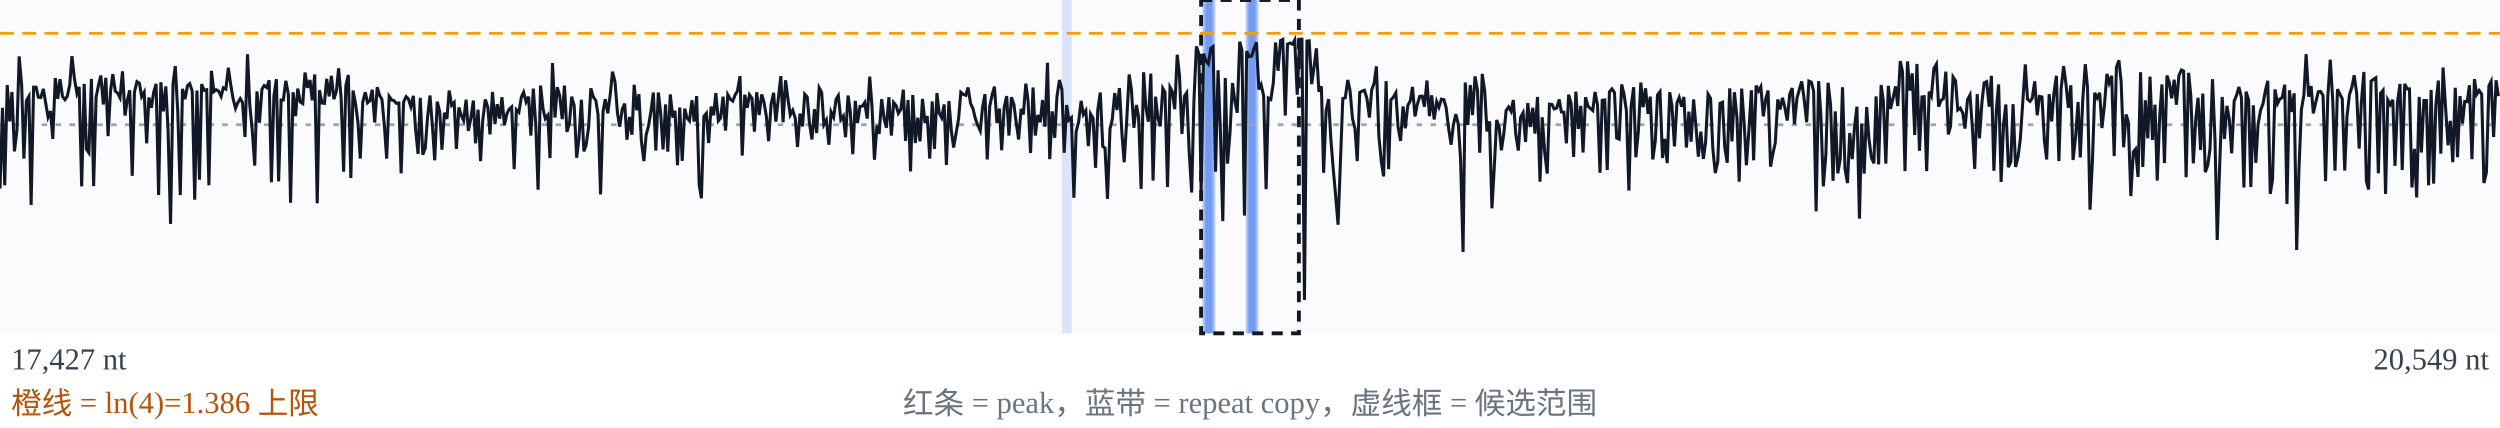
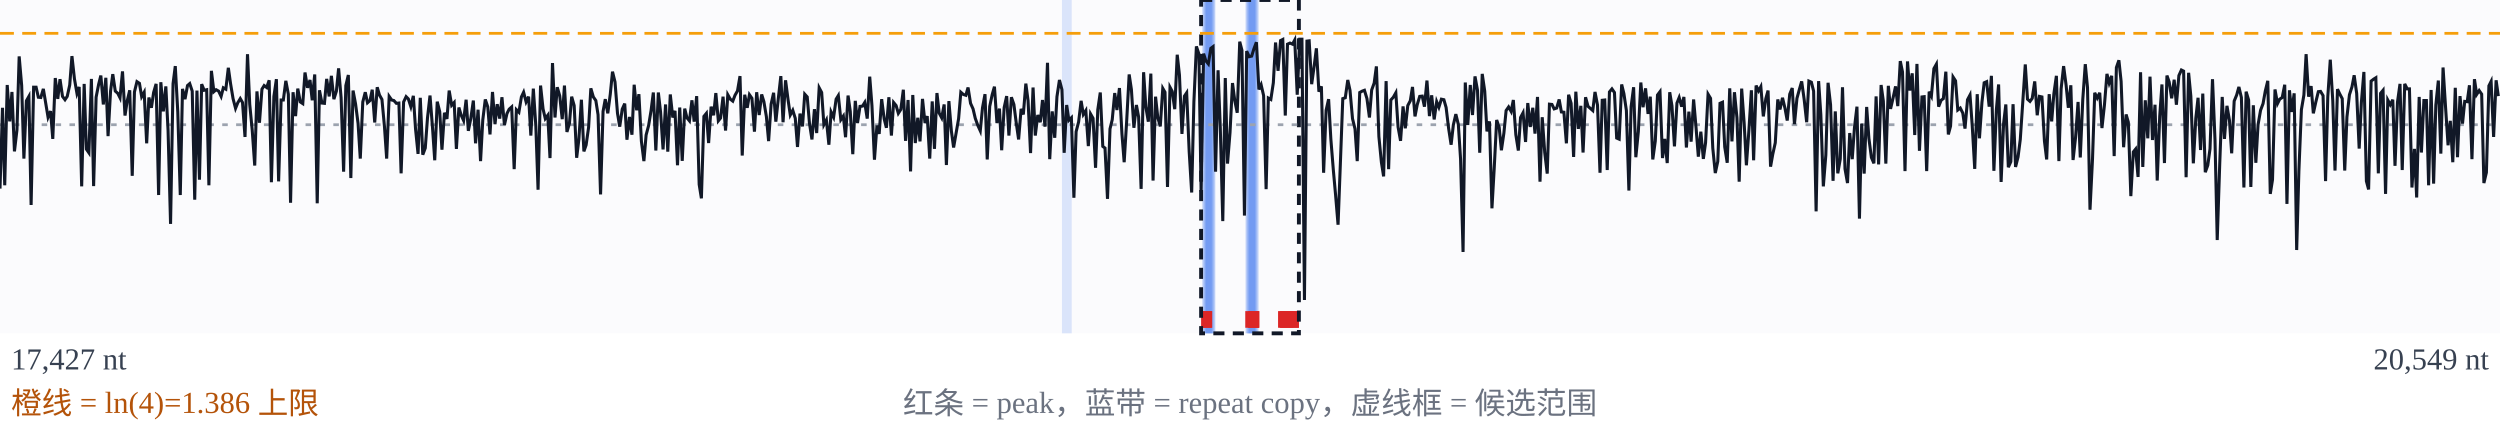
<svg xmlns="http://www.w3.org/2000/svg" viewBox="0 0 900 154" width="100%" role="img" aria-label="detector track NC_028938.1:18927-19049">
  <rect width="900" height="120" fill="#fbfbfd" />
  <rect x="433.0" y="0" width="3.5" height="120" fill="#2563eb" opacity="0.16" />
  <rect x="448.6" y="0" width="3.5" height="120" fill="#2563eb" opacity="0.16" />
  <rect x="433.3" y="0" width="3.5" height="120" fill="#2563eb" opacity="0.16" />
  <rect x="448.8" y="0" width="3.5" height="120" fill="#2563eb" opacity="0.16" />
  <rect x="433.9" y="0" width="3.5" height="120" fill="#2563eb" opacity="0.16" />
  <rect x="449.4" y="0" width="3.5" height="120" fill="#2563eb" opacity="0.16" />
  <rect x="434.1" y="0" width="3.5" height="120" fill="#2563eb" opacity="0.16" />
  <rect x="449.7" y="0" width="3.5" height="120" fill="#2563eb" opacity="0.16" />
  <rect x="432.7" y="0" width="3.5" height="120" fill="#2563eb" opacity="0.16" />
  <rect x="448.3" y="0" width="3.5" height="120" fill="#2563eb" opacity="0.16" />
  <rect x="382.3" y="0" width="3.5" height="120" fill="#2563eb" opacity="0.16" />
  <rect x="433.6" y="0" width="3.5" height="120" fill="#2563eb" opacity="0.16" />
  <rect x="449.1" y="0" width="3.5" height="120" fill="#2563eb" opacity="0.16" />
+   <rect x="432.4" y="112" width="4.0" height="6" fill="#dc2626" />
+   <rect x="432.7" y="112" width="3.5" height="6" fill="#dc2626" />
+   <rect x="448.3" y="112" width="4.9" height="6" fill="#dc2626" />
+   <rect x="449.4" y="112" width="3.7" height="6" fill="#dc2626" />
+   <rect x="449.4" y="112" width="4.0" height="6" fill="#dc2626" />
+   <rect x="460.1" y="112" width="7.5" height="6" fill="#dc2626" />
+   <rect x="460.7" y="112" width="4.9" height="6" fill="#dc2626" />
+   <rect x="461.0" y="112" width="6.6" height="6" fill="#dc2626" />
  <rect x="432.4" y="0" width="35.2" height="120" fill="none" stroke="#111827" stroke-dasharray="4 3" stroke-width="1.4" />
  <line x1="0" y1="44.9" x2="900" y2="44.9" stroke="#9ca3af" stroke-dasharray="2 3" />
  <line x1="0" y1="12.0" x2="900" y2="12.0" stroke="#f59e0b" stroke-dasharray="5 3" />
  <polyline fill="none" stroke="#111827" stroke-width="1.1" points="0.0,67.9 0.9,38.8 1.7,66.7 2.6,30.6 3.5,43.7 4.3,33.1 5.2,54.5 6.1,46.8 6.9,20.3 7.8,30.8 8.6,57.1 9.5,36.3 10.4,34.7 11.2,73.8 12.1,31.4 13.0,31.4 13.8,35.0 14.7,35.1 15.6,32.0 16.4,36.8 17.3,42.2 18.2,40.0 19.0,50.0 19.9,28.1 20.8,35.6 21.6,28.5 22.5,34.7 23.4,35.9 24.2,34.7 25.1,30.6 25.9,20.2 26.8,28.4 27.7,33.6 28.5,31.3 29.4,67.1 30.3,30.2 31.1,53.7 32.0,55.0 32.9,28.4 33.7,67.0 34.6,35.0 35.5,30.4 36.3,27.2 37.2,37.6 38.1,28.0 38.9,49.0 39.8,32.8 40.6,26.7 41.5,32.8 42.4,33.6 43.2,35.2 44.1,25.7 45.0,41.6 45.8,36.3 46.7,32.5 47.6,63.3 48.4,33.1 49.3,29.4 50.2,30.0 51.0,34.8 51.9,33.2 52.8,51.6 53.6,35.1 54.5,38.8 55.3,33.3 56.2,30.2 57.1,70.2 57.9,29.6 58.8,40.1 59.7,31.1 60.5,46.9 61.4,80.6 62.3,30.1 63.1,23.8 64.0,40.3 64.9,70.2 65.7,32.0 66.6,35.7 67.5,30.8 68.3,30.1 69.2,32.8 70.1,71.9 70.9,32.6 71.8,64.7 72.6,30.3 73.5,32.5 74.4,32.3 75.2,66.7 76.1,25.5 77.0,33.0 77.8,32.3 78.7,32.8 79.6,34.7 80.4,31.6 81.3,32.1 82.2,24.4 83.0,30.1 83.9,35.5 84.8,39.0 85.6,37.0 86.5,35.5 87.3,36.9 88.2,49.3 89.1,19.5 89.9,37.5 90.8,46.9 91.7,59.6 92.5,32.9 93.4,44.2 94.3,32.1 95.1,30.8 96.0,31.5 96.9,28.9 97.7,65.6 98.6,34.7 99.5,28.5 100.3,65.3 101.2,36.0 102.0,36.0 102.9,29.1 103.8,33.9 104.6,73.0 105.5,33.2 106.4,41.8 107.2,31.9 108.1,36.7 109.0,37.3 109.8,26.1 110.7,31.6 111.6,28.8 112.4,36.1 113.3,26.8 114.2,73.2 115.0,32.5 115.9,37.1 116.8,37.2 117.6,28.4 118.5,34.7 119.3,27.3 120.2,35.7 121.1,32.8 121.9,24.6 122.8,35.2 123.7,61.8 124.5,30.8 125.4,27.0 126.3,64.1 127.1,32.6 128.0,37.4 128.9,44.4 129.7,57.1 130.6,36.7 131.5,33.2 132.3,37.0 133.2,36.2 134.0,32.3 134.9,44.1 135.8,31.4 136.6,34.2 137.5,35.8 138.4,45.5 139.2,57.1 140.1,34.7 141.0,36.0 141.8,36.2 142.7,37.2 143.6,37.1 144.4,62.4 145.3,36.7 146.2,34.8 147.0,35.6 147.9,38.4 148.8,34.5 149.6,46.5 150.5,55.4 151.3,35.2 152.2,55.7 153.1,53.3 153.9,42.4 154.8,34.4 155.7,45.9 156.5,57.7 157.4,36.6 158.3,40.2 159.1,53.9 160.0,40.6 160.9,42.8 161.7,32.6 162.6,37.9 163.5,36.9 164.3,53.6 165.2,38.7 166.0,41.4 166.9,43.4 167.8,35.9 168.6,47.1 169.5,42.6 170.4,36.2 171.2,51.6 172.1,39.5 173.0,58.0 173.8,43.2 174.7,35.8 175.6,38.5 176.4,48.4 177.3,33.1 178.2,44.7 179.0,37.5 179.9,42.7 180.7,35.0 181.6,45.0 182.5,40.9 183.3,39.3 184.2,38.5 185.1,60.9 185.9,39.5 186.8,40.4 187.7,34.9 188.5,33.2 189.4,36.7 190.3,34.8 191.1,48.8 192.0,31.9 192.9,45.4 193.7,68.3 194.6,30.8 195.5,39.2 196.3,42.7 197.2,41.5 198.0,56.9 198.9,22.7 199.8,42.3 200.6,31.4 201.5,34.5 202.4,42.9 203.2,30.8 204.1,47.5 205.0,44.4 205.8,34.8 206.7,38.0 207.6,56.8 208.4,50.1 209.3,35.9 210.2,54.5 211.0,52.2 211.9,45.8 212.7,31.8 213.6,34.9 214.5,36.2 215.3,41.3 216.2,70.0 217.1,40.1 217.9,35.7 218.8,40.8 219.7,33.9 220.5,25.8 221.4,29.5 222.3,40.8 223.1,45.6 224.0,39.3 224.9,37.3 225.7,50.3 226.6,42.1 227.5,48.5 228.3,30.5 229.2,39.7 230.0,33.9 230.9,50.8 231.8,58.0 232.6,48.6 233.5,45.2 234.4,39.7 235.2,33.3 236.1,54.2 237.0,33.3 237.8,40.3 238.7,53.8 239.6,37.6 240.4,54.6 241.3,34.0 242.2,42.3 243.0,39.9 243.9,59.5 244.7,38.7 245.6,57.9 246.5,39.1 247.3,42.4 248.2,43.5 249.1,36.1 249.9,43.8 250.8,34.6 251.7,66.4 252.5,71.4 253.4,41.9 254.3,40.8 255.1,51.5 256.0,38.4 256.9,41.5 257.7,33.5 258.6,43.5 259.4,42.5 260.3,34.8 261.2,47.0 262.0,34.1 262.9,35.7 263.8,36.4 264.6,34.3 265.5,32.7 266.4,27.4 267.2,56.0 268.1,34.1 269.0,38.8 269.8,34.1 270.7,35.4 271.6,47.4 272.4,33.2 273.3,41.4 274.2,34.0 275.0,36.6 275.9,42.0 276.7,50.8 277.6,37.5 278.5,33.4 279.3,43.8 280.2,35.4 281.1,27.4 281.9,44.0 282.8,28.9 283.7,35.9 284.5,41.4 285.4,39.7 286.3,42.6 287.1,52.9 288.0,40.9 288.9,45.5 289.7,33.9 290.6,34.9 291.4,44.3 292.3,50.2 293.2,39.3 294.0,47.9 294.9,31.6 295.8,33.3 296.6,44.9 297.5,43.2 298.4,52.1 299.2,40.3 300.1,42.2 301.0,35.7 301.8,34.4 302.7,43.1 303.6,41.8 304.4,49.4 305.3,34.4 306.1,40.1 307.0,55.5 307.9,36.3 308.7,44.3 309.6,38.3 310.5,38.2 311.3,36.9 312.2,42.7 313.1,27.6 313.9,38.0 314.8,57.5 315.7,45.2 316.5,48.2 317.4,35.7 318.3,42.8 319.1,46.0 320.0,35.0 320.9,48.8 321.7,36.9 322.6,38.0 323.4,40.8 324.3,39.4 325.2,32.3 326.0,50.7 326.9,36.0 327.8,61.7 328.6,34.2 329.5,51.5 330.4,42.4 331.2,50.9 332.1,35.6 333.0,44.3 333.8,41.8 334.7,57.1 335.6,36.5 336.4,53.6 337.3,33.5 338.1,40.7 339.0,42.4 339.9,37.6 340.7,59.4 341.6,36.4 342.5,47.2 343.3,53.1 344.2,47.9 345.1,42.7 345.9,33.2 346.8,34.0 347.7,34.3 348.5,31.5 349.4,37.2 350.3,39.2 351.1,42.6 352.0,45.1 352.9,47.1 353.7,38.8 354.6,33.9 355.4,57.4 356.3,38.3 357.2,34.0 358.0,31.2 358.9,44.3 359.8,39.1 360.6,54.1 361.5,38.7 362.4,34.6 363.2,48.8 364.1,35.0 365.0,37.6 365.8,43.9 366.7,50.2 367.6,39.2 368.4,41.2 369.3,30.1 370.1,36.2 371.0,55.1 371.9,31.5 372.7,48.8 373.6,41.4 374.5,44.0 375.3,36.0 376.2,45.6 377.1,22.6 377.9,57.3 378.8,40.1 379.7,49.6 380.5,34.8 381.4,28.8 382.3,32.3 383.1,55.0 384.0,37.8 384.8,43.3 385.7,42.4 386.6,71.2 387.4,47.4 388.3,43.9 389.2,36.3 390.0,41.2 390.9,39.8 391.8,52.6 392.6,41.0 393.5,42.6 394.4,60.4 395.2,39.5 396.1,33.3 397.0,52.7 397.8,53.3 398.7,71.6 399.6,46.4 400.4,43.1 401.3,33.5 402.1,39.6 403.0,31.7 403.9,48.2 404.7,58.4 405.6,43.6 406.5,26.8 407.3,32.2 408.2,46.0 409.1,37.8 409.9,42.1 410.8,68.0 411.7,26.0 412.5,38.5 413.4,43.8 414.3,26.5 415.1,65.0 416.0,34.8 416.8,42.3 417.7,45.5 418.6,31.8 419.4,33.2 420.3,67.3 421.2,31.4 422.0,32.9 422.9,39.3 423.8,19.7 424.6,27.0 425.5,48.2 426.4,34.6 427.2,33.4 428.1,54.5 429.0,69.3 429.8,36.7 430.7,16.7 431.6,19.4 432.4,69.0 433.3,19.3 434.1,21.9 435.0,23.0 435.9,17.4 436.7,16.8 437.6,61.8 438.5,25.3 439.3,45.9 440.2,79.6 441.1,28.1 441.9,58.9 442.8,47.8 443.7,29.9 444.5,36.1 445.4,40.6 446.3,15.0 447.1,18.1 448.0,77.6 448.8,18.4 449.7,20.4 450.6,20.2 451.4,17.6 452.3,15.2 453.2,32.2 454.0,30.5 454.9,34.4 455.8,68.1 456.6,35.3 457.5,35.8 458.4,29.8 459.2,15.3 460.1,25.5 461.0,14.6 461.8,14.2 462.7,41.6 463.5,15.9 464.4,15.5 465.3,15.9 466.1,14.4 467.0,34.1 467.9,14.1 468.7,14.1 469.6,108.0 470.5,14.8 471.3,14.7 472.2,30.3 473.1,23.8 473.9,17.4 474.8,33.0 475.7,31.1 476.5,62.2 477.4,39.7 478.3,35.7 479.1,50.0 480.0,61.2 480.8,70.1 481.7,80.9 482.6,57.0 483.4,35.5 484.3,35.2 485.2,28.8 486.0,32.5 486.9,42.7 487.8,46.4 488.6,58.0 489.5,33.3 490.4,32.8 491.2,32.5 492.1,35.5 493.0,42.3 493.8,32.4 494.7,29.9 495.5,23.9 496.4,49.2 497.3,58.4 498.1,63.5 499.0,29.2 499.9,60.9 500.7,36.0 501.6,35.0 502.5,33.4 503.3,45.7 504.2,50.7 505.1,38.3 505.9,46.2 506.8,38.0 507.7,36.3 508.5,31.3 509.4,41.9 510.2,37.7 511.1,34.7 512.0,34.6 512.8,38.4 513.7,29.0 514.6,41.8 515.4,34.3 516.3,43.0 517.2,36.6 518.0,38.6 518.9,35.7 519.8,35.9 520.6,38.7 521.5,46.2 522.4,52.1 523.2,45.0 524.1,41.1 525.0,44.8 525.8,57.2 526.7,90.7 527.5,29.7 528.4,45.0 529.3,30.6 530.1,41.4 531.0,27.5 531.9,32.5 532.7,55.0 533.6,26.6 534.5,32.8 535.3,47.3 536.2,43.7 537.1,75.0 537.9,60.9 538.8,43.2 539.7,45.8 540.5,54.1 541.4,47.9 542.2,39.8 543.1,38.5 544.0,40.1 544.8,36.0 545.7,48.5 546.6,54.2 547.4,42.3 548.3,40.6 549.2,51.1 550.0,37.1 550.9,45.7 551.8,38.8 552.6,48.1 553.5,34.9 554.4,65.4 555.2,42.2 556.1,54.9 557.0,62.5 557.8,37.5 558.7,37.6 559.5,39.2 560.4,38.9 561.3,35.8 562.1,40.3 563.0,40.4 563.9,51.6 564.7,34.1 565.6,37.2 566.5,56.5 567.3,33.0 568.2,46.4 569.1,38.1 569.9,54.9 570.8,35.0 571.7,38.3 572.5,39.0 573.4,39.8 574.2,33.1 575.1,37.8 576.0,62.2 576.8,36.1 577.7,36.0 578.6,61.2 579.4,33.1 580.3,32.0 581.2,33.3 582.0,49.7 582.9,50.1 583.8,30.4 584.6,33.7 585.5,39.8 586.4,68.6 587.2,38.4 588.1,31.4 588.9,56.6 589.8,47.4 590.7,29.7 591.5,38.6 592.4,31.8 593.3,41.0 594.1,34.8 595.0,57.4 595.9,50.8 596.7,34.2 597.6,33.0 598.5,56.9 599.3,50.0 600.2,58.7 601.1,33.2 601.9,38.1 602.8,52.7 603.7,37.1 604.5,35.1 605.4,38.4 606.2,34.9 607.1,53.1 608.0,40.2 608.8,51.0 609.7,35.8 610.6,46.2 611.4,56.4 612.3,47.4 613.2,57.2 614.0,51.4 614.9,33.9 615.8,35.4 616.6,53.3 617.5,62.3 618.4,58.1 619.2,37.2 620.1,36.8 620.9,52.9 621.8,58.6 622.7,31.8 623.5,50.9 624.4,33.2 625.3,42.4 626.1,65.4 627.0,31.9 627.9,44.4 628.7,59.5 629.6,47.0 630.5,32.5 631.3,57.7 632.2,30.8 633.1,32.7 633.9,31.2 634.8,41.9 635.7,35.5 636.5,32.6 637.4,60.0 638.2,55.5 639.1,51.4 640.0,35.8 640.8,39.4 641.7,35.2 642.6,39.0 643.4,43.4 644.3,33.9 645.2,31.7 646.0,44.7 646.9,35.4 647.8,32.1 648.6,29.3 649.5,35.8 650.4,44.0 651.2,29.2 652.1,29.6 652.9,32.8 653.8,76.1 654.7,29.2 655.5,41.3 656.4,67.1 657.3,55.8 658.1,29.8 659.0,37.7 659.9,65.1 660.7,40.1 661.6,62.4 662.5,57.2 663.3,31.4 664.2,60.8 665.1,65.9 665.9,47.9 666.8,57.3 667.6,46.0 668.5,38.4 669.4,78.7 670.2,44.5 671.1,62.5 672.0,38.5 672.8,49.8 673.7,56.7 674.6,58.8 675.4,34.7 676.3,59.2 677.2,30.6 678.0,36.4 678.9,58.9 679.8,30.9 680.6,39.2 681.5,35.3 682.4,31.1 683.2,38.2 684.1,22.0 684.9,25.9 685.8,61.6 686.7,22.1 687.5,32.6 688.4,26.4 689.3,48.6 690.1,23.0 691.0,54.3 691.9,34.9 692.7,34.8 693.6,61.6 694.5,33.0 695.3,34.6 696.2,24.7 697.1,23.1 697.9,38.4 698.8,36.1 699.6,35.5 700.5,25.8 701.4,48.4 702.2,45.4 703.1,27.7 704.0,29.1 704.8,39.6 705.7,38.9 706.6,40.7 707.4,46.3 708.3,35.9 709.2,34.2 710.0,45.2 710.9,60.8 711.8,33.9 712.6,49.8 713.5,36.8 714.3,29.8 715.2,29.4 716.1,38.4 716.9,27.3 717.8,61.5 718.7,39.4 719.5,30.4 720.4,65.5 721.3,44.4 722.1,37.6 723.0,60.2 723.9,58.2 724.7,37.5 725.6,60.1 726.5,56.5 727.3,50.2 728.2,36.7 729.1,23.2 729.9,35.7 730.8,36.5 731.6,35.4 732.5,29.3 733.4,41.5 734.2,34.7 735.1,34.9 736.0,50.8 736.8,57.4 737.7,33.9 738.6,43.7 739.4,33.7 740.3,27.3 741.2,58.0 742.0,32.0 742.9,23.8 743.8,30.7 744.6,38.8 745.5,30.7 746.3,57.6 747.2,49.5 748.1,36.7 748.9,56.7 749.8,35.8 750.7,23.1 751.5,31.5 752.4,75.5 753.3,57.3 754.1,33.4 755.0,35.3 755.9,33.4 756.7,46.1 757.6,37.8 758.5,26.6 759.3,29.9 760.2,27.3 761.1,56.2 761.9,24.3 762.8,21.7 763.6,29.3 764.5,53.0 765.4,41.2 766.2,44.0 767.1,70.6 768.0,54.7 768.8,53.7 769.7,63.7 770.6,26.0 771.4,60.1 772.3,36.1 773.2,49.8 774.0,27.6 774.9,50.4 775.8,37.7 776.6,65.0 777.5,41.8 778.3,30.4 779.2,58.7 780.1,27.2 780.9,29.5 781.8,35.4 782.7,28.7 783.5,37.7 784.4,27.2 785.3,25.2 786.1,25.6 787.0,63.8 787.9,26.2 788.7,34.6 789.6,58.8 790.5,42.5 791.3,35.2 792.2,54.0 793.0,33.7 793.9,62.0 794.8,59.5 795.6,53.6 796.5,28.5 797.4,50.4 798.2,86.4 799.1,59.0 800.0,34.9 800.8,50.0 801.7,38.1 802.6,43.3 803.4,55.2 804.3,36.4 805.2,34.2 806.0,31.3 806.9,35.1 807.8,67.5 808.6,33.0 809.5,36.0 810.3,67.3 811.2,37.9 812.1,58.6 812.9,44.9 813.8,39.7 814.7,37.3 815.5,32.8 816.4,29.1 817.3,69.8 818.1,64.7 819.0,32.2 819.9,37.3 820.7,35.7 821.6,35.1 822.5,30.5 823.3,73.4 824.2,32.5 825.0,40.3 825.9,33.6 826.8,90.0 827.6,61.5 828.5,39.5 829.4,34.2 830.2,19.5 831.1,34.8 832.0,31.0 832.8,40.8 833.7,36.7 834.6,33.0 835.4,32.9 836.3,34.4 837.2,65.2 838.0,34.9 838.9,21.5 839.8,36.3 840.6,61.4 841.5,32.1 842.3,33.8 843.2,35.5 844.1,61.4 844.9,42.1 845.8,34.1 846.7,31.3 847.5,27.1 848.4,33.6 849.3,53.5 850.1,36.8 851.0,25.9 851.9,65.2 852.7,68.2 853.6,29.2 854.5,28.5 855.3,28.0 856.2,62.4 857.0,33.6 857.9,32.5 858.8,69.8 859.6,36.0 860.5,37.7 861.4,35.9 862.2,59.7 863.1,36.7 864.0,30.2 864.8,61.2 865.7,30.2 866.6,32.0 867.4,32.0 868.3,67.5 869.2,53.6 870.0,71.1 870.9,34.9 871.7,54.9 872.6,36.2 873.5,36.2 874.3,66.7 875.2,32.4 876.1,66.1 876.9,37.8 877.8,29.0 878.7,55.3 879.5,24.3 880.4,38.6 881.3,52.3 882.1,43.5 883.0,58.4 883.9,31.6 884.7,56.6 885.6,34.6 886.5,44.5 887.3,36.5 888.2,36.6 889.0,30.7 889.9,57.3 890.8,28.5 891.6,34.0 892.5,32.6 893.4,33.9 894.2,65.9 895.1,62.1 896.0,30.9 896.8,29.3 897.7,49.3 898.6,28.9 899.4,34.6" />
  <text x="4" y="133" font-size="11" fill="#374151">17,427 nt</text>
  <text x="896" y="133" font-size="11" text-anchor="end" fill="#374151">20,549 nt</text>
  <text x="4" y="149" font-size="11" fill="#b45309">橙线 = ln(4)=1.386 上限</text>
  <text x="450.0" y="149" font-size="11" text-anchor="middle" fill="#6b7280">红条 = peak，蓝带 = repeat copy，虚线框 = 候选范围</text>
</svg>
